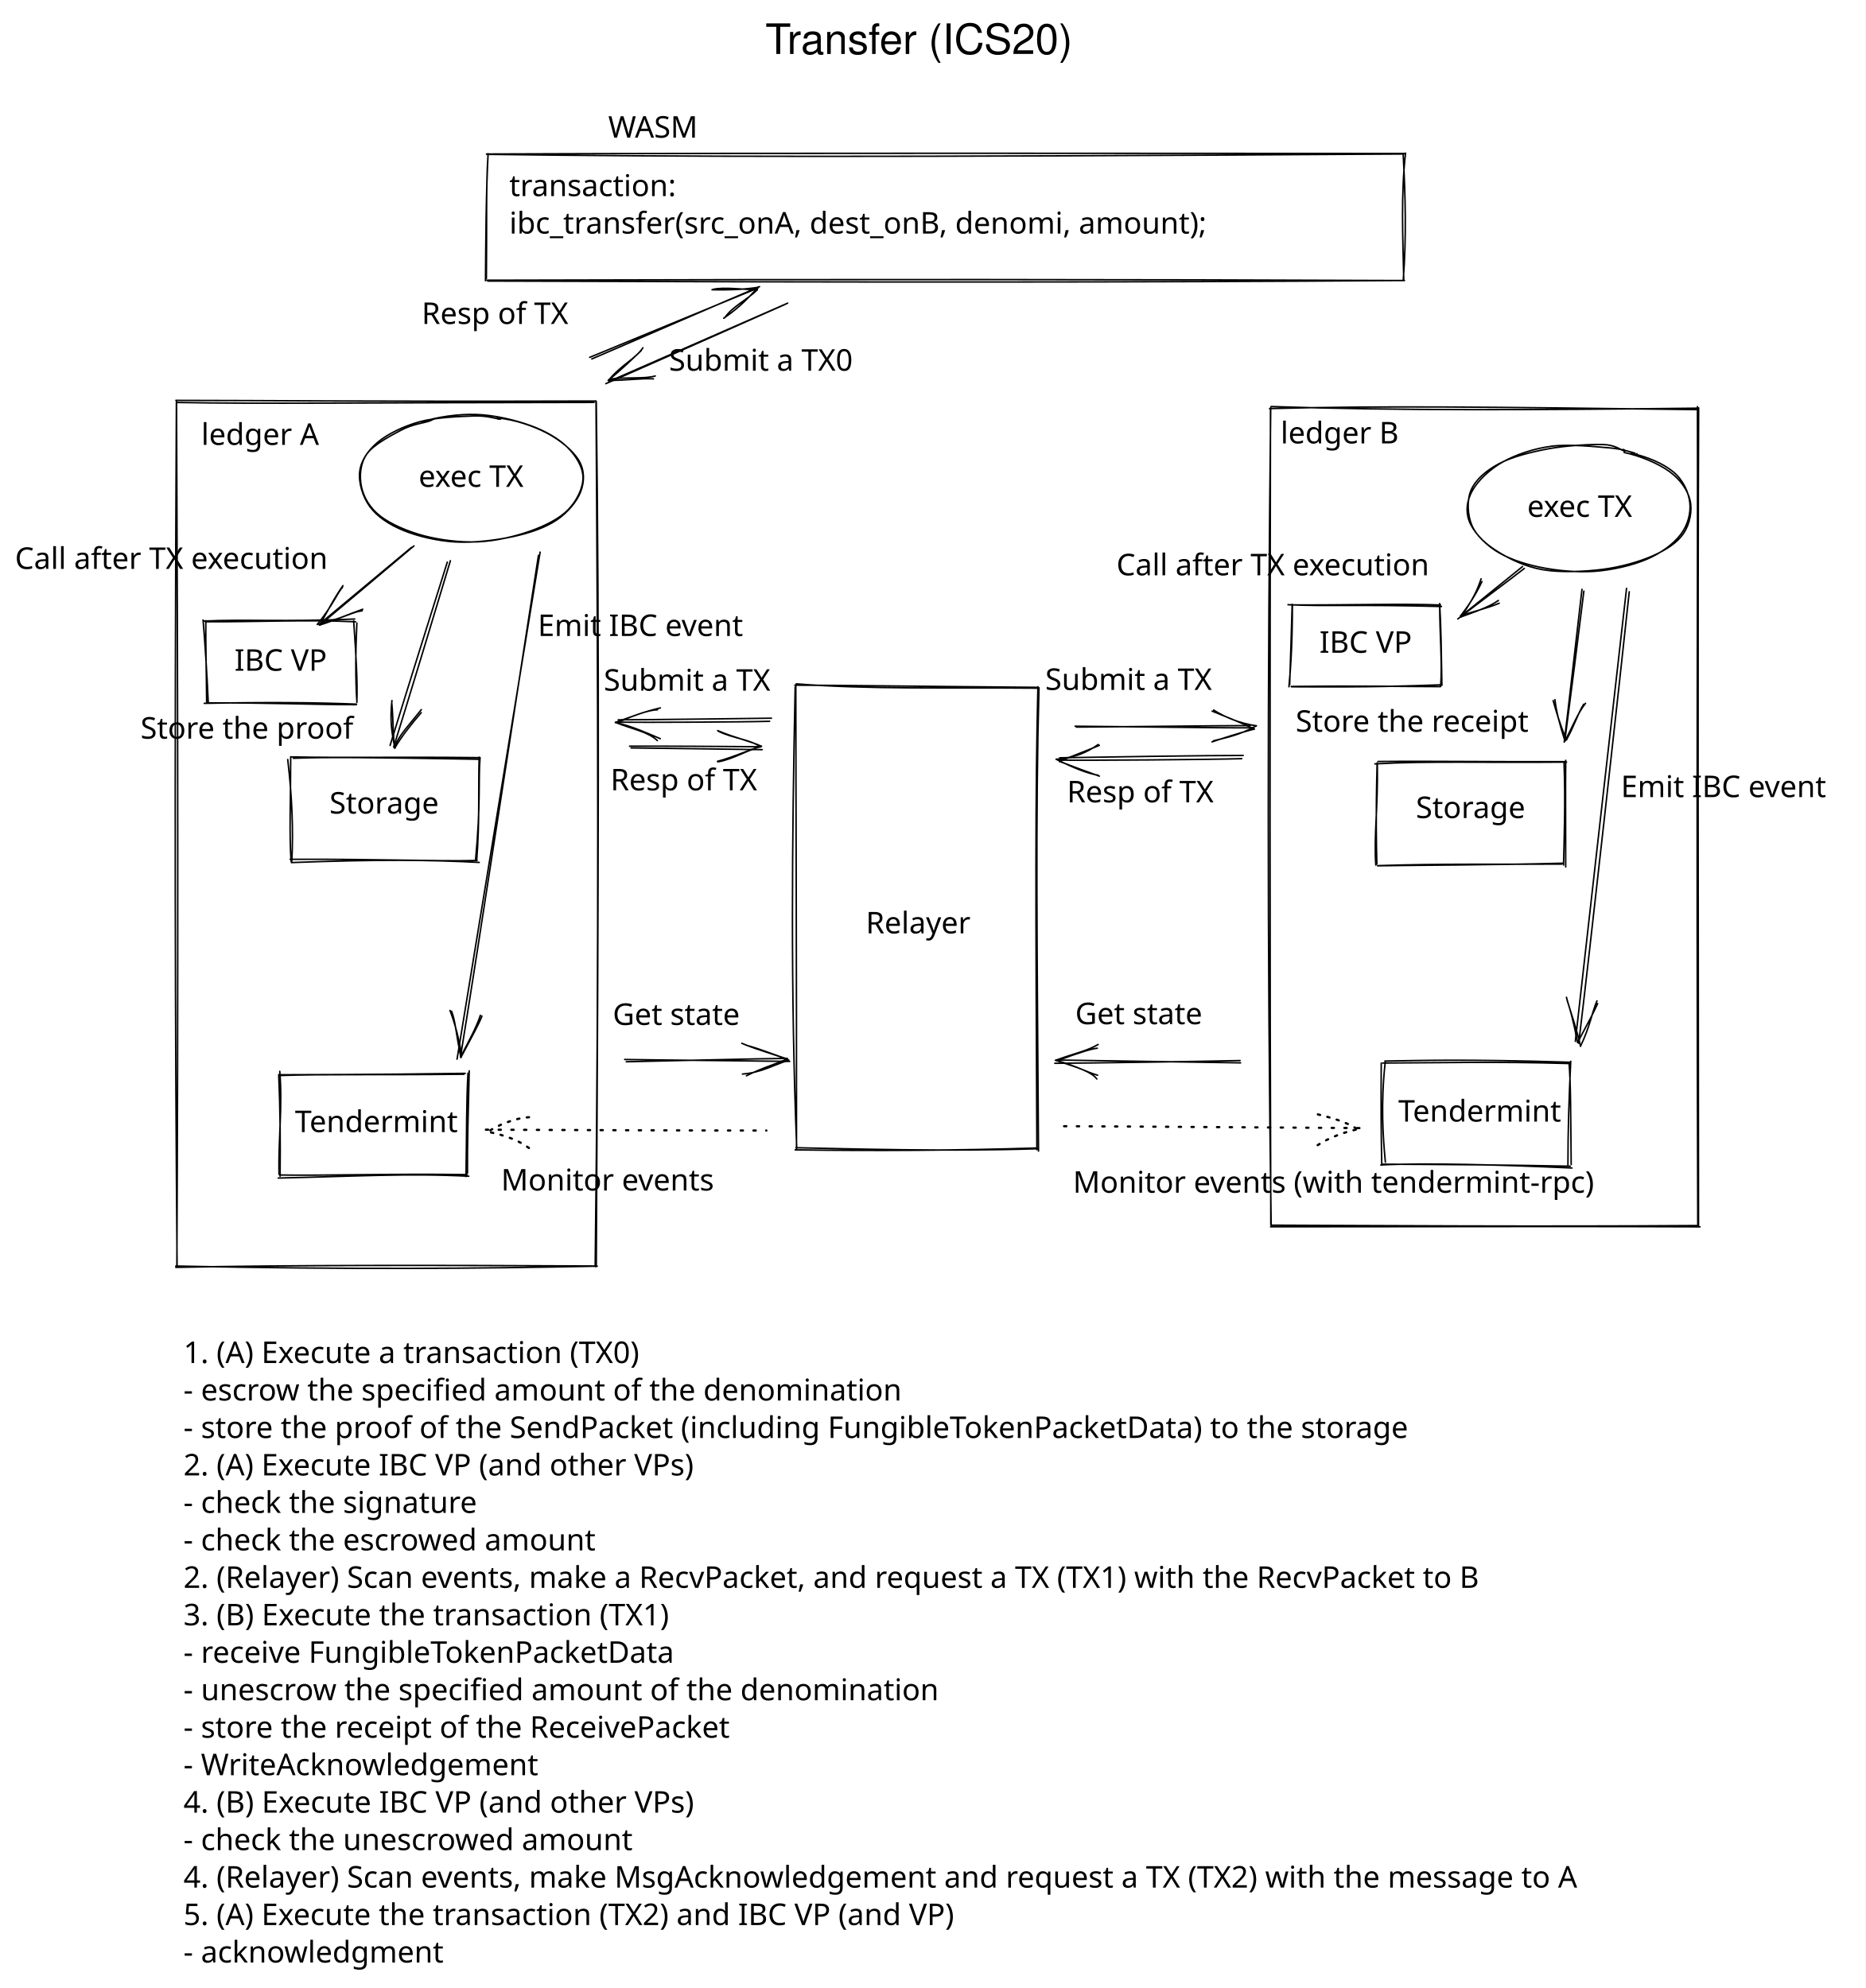
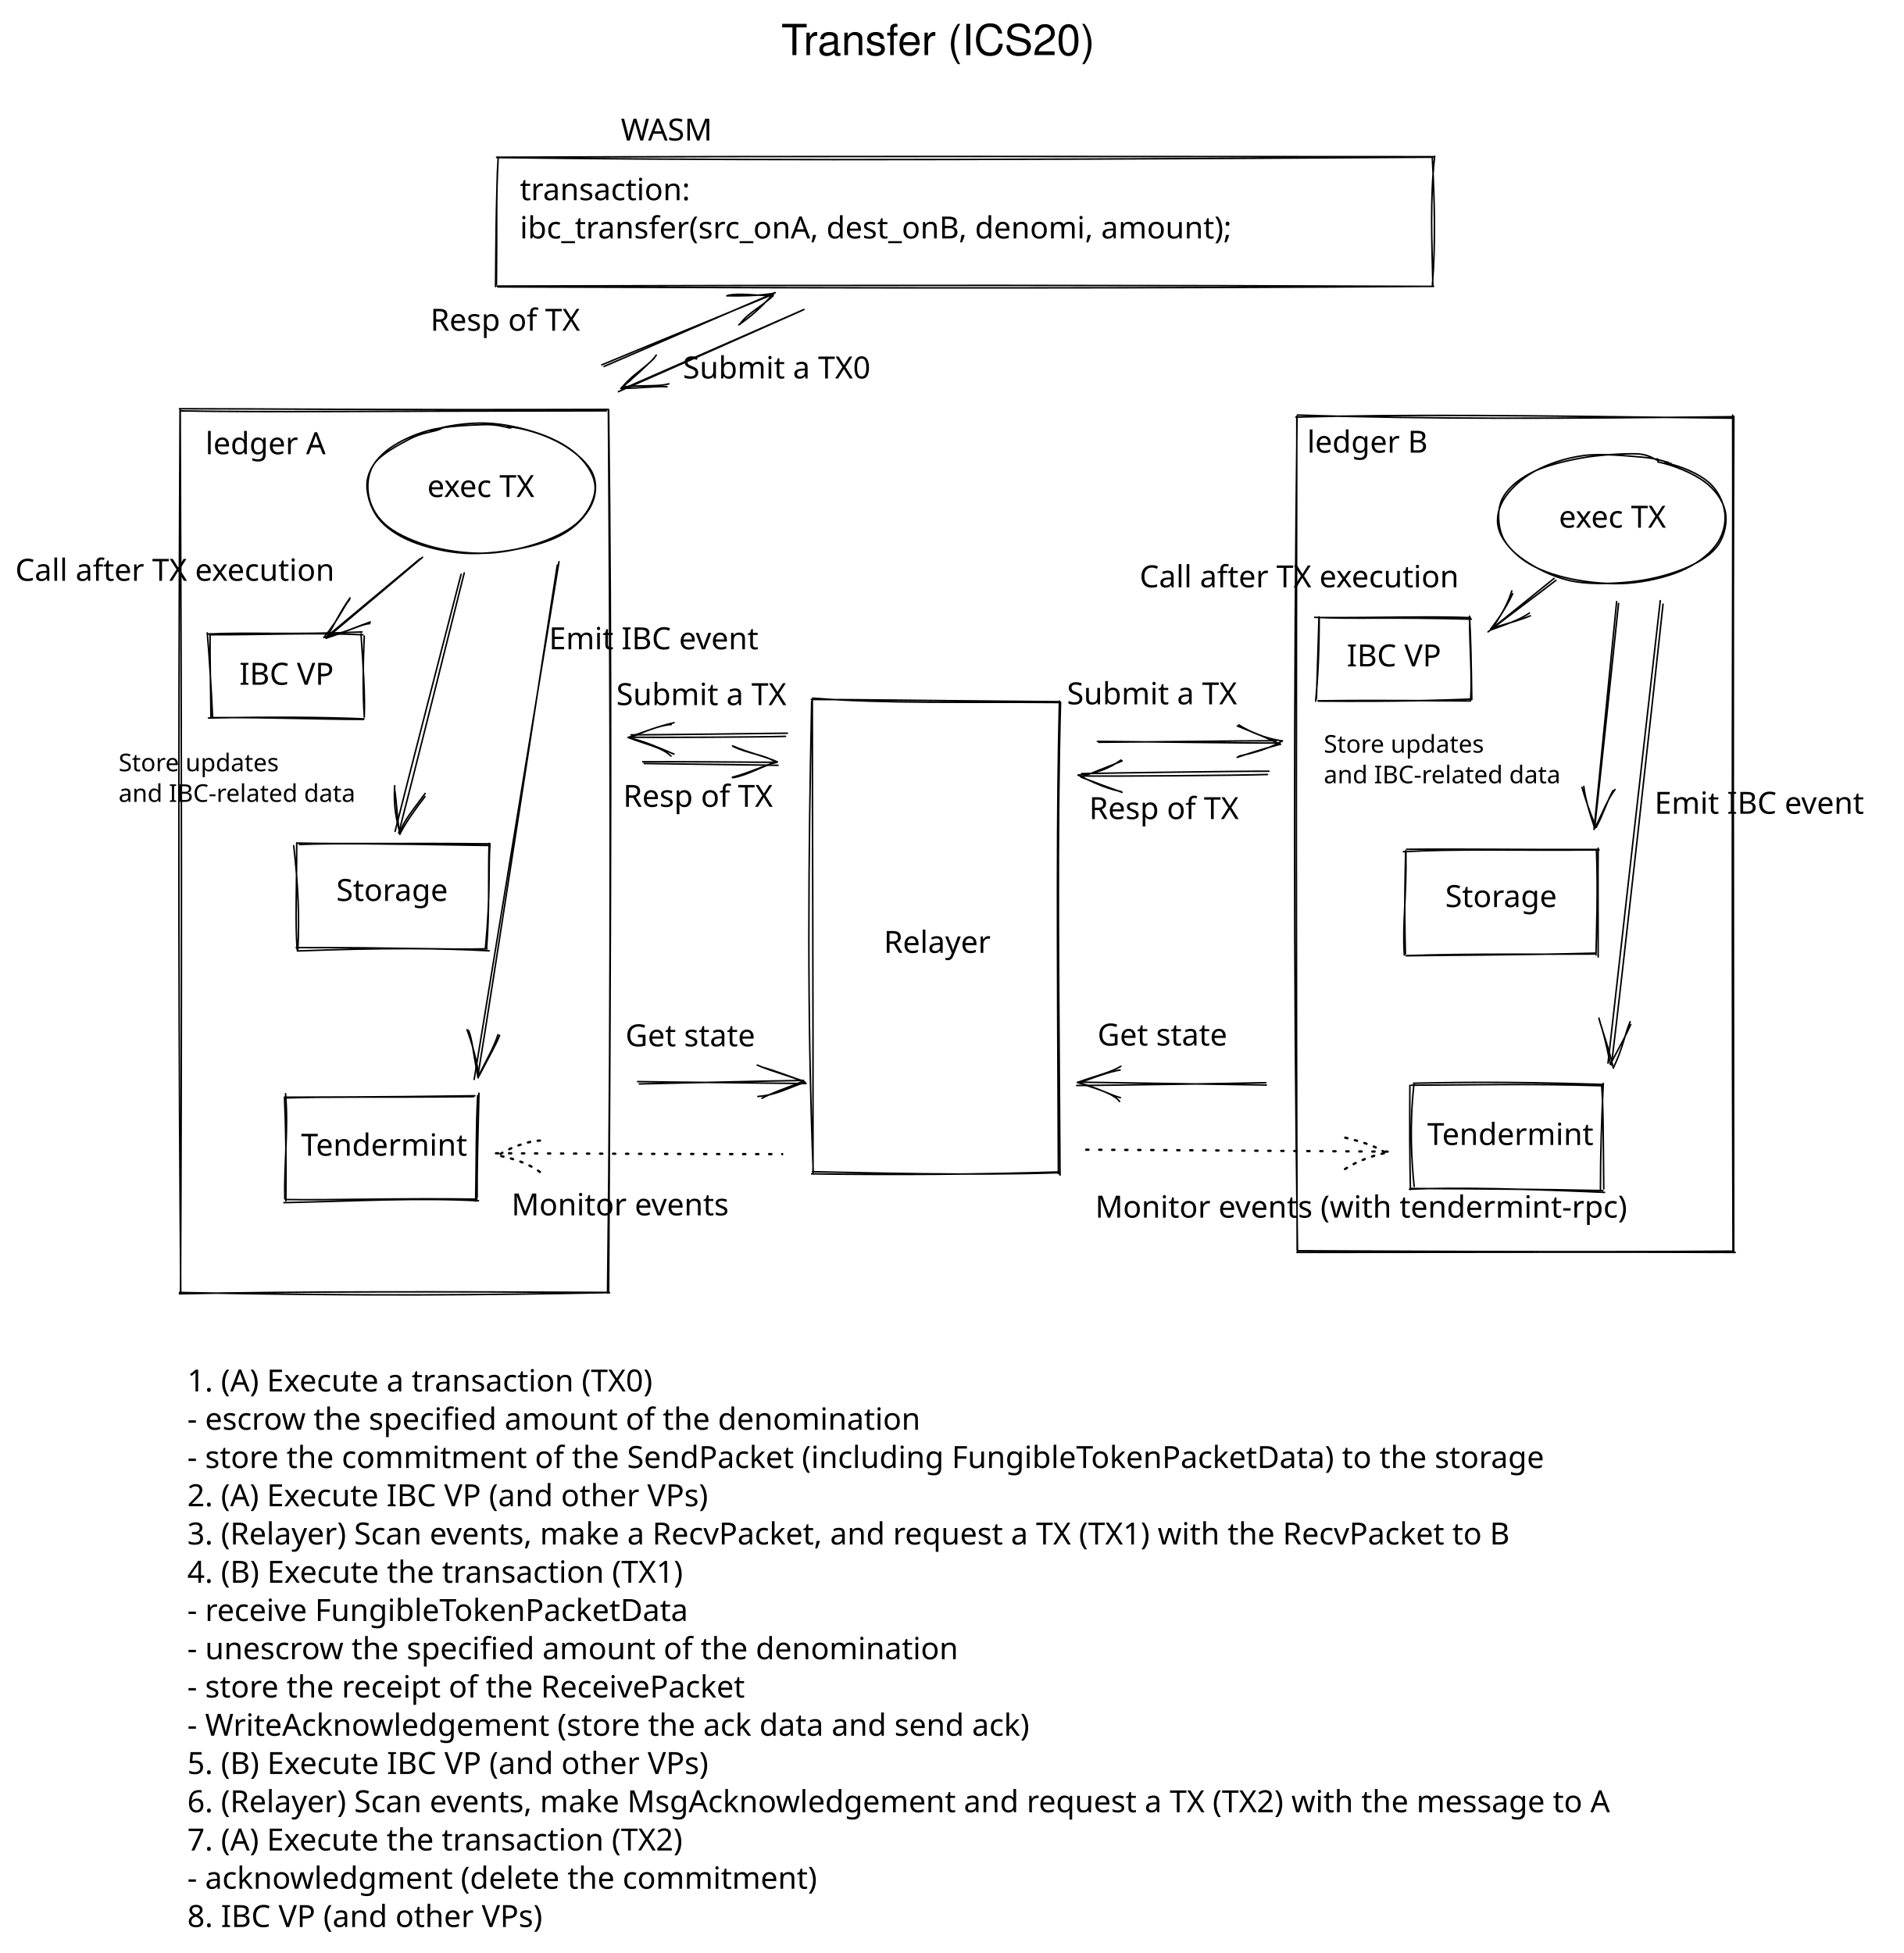
- <svg xmlns="http://www.w3.org/2000/svg" version="1.1" viewBox="0 0 1244.252 1326.469" width="1244.252" height="1326.469">
+ <svg xmlns="http://www.w3.org/2000/svg" version="1.1" viewBox="0 0 1244.252 1276.469" width="1244.252" height="1276.469">
  <defs>
    <style>
      @font-face {
        font-family: "Virgil";
        src: url("https://excalidraw.com/Virgil.woff2");
      }
      @font-face {
        font-family: "Cascadia";
        src: url("https://excalidraw.com/Cascadia.woff2");
      }
    </style>
  </defs>
-   <rect x="0" y="0" width="1244.252" height="1326.469" fill="#ffffff" />
+   <rect x="0" y="0" width="1244.252" height="1276.469" fill="#ffffff" />
  <g stroke-linecap="round" transform="translate(117.7539 267.8477) rotate(0 140 288.5)">
    <path d="M-0.01 0.7 C58.9 1.75, 119.16 0.78, 278.51 0.67 M-0.43 -0.7 C60.03 -0.7, 119.85 0.18, 279.87 -0.27 M279.83 0.14 C281.08 184.61, 281.86 370.03, 279.27 577.25 M280.01 0.11 C282.11 158.54, 281.45 316.46, 280.01 577.31 M279.56 576.88 C177.82 576.32, 71.94 576.18, -0.47 577.79 M280.65 577 C199.69 578.6, 119 579.37, -0.5 576.9 M0.23 577.68 C1.1 396.67, 1 217.23, 0.02 -0.12 M0.38 577.11 C-0.87 421.96, -1.43 267.48, -0.09 0.36" stroke="#000000" stroke-width="1" fill="none" />
  </g>
  <g transform="translate(134.2539 278.8477) rotate(0 40 12.5)">
    <text x="0" y="18" font-family="Virgil, Segoe UI Emoji" font-size="20px" fill="#000000" text-anchor="start" style="white-space: pre;" direction="ltr">ledger A</text>
  </g>
  <g stroke-linecap="round" transform="translate(847.7539 271.8477) rotate(0 142.5 273)">
    <path d="M-0.86 0.78 C72.38 -1.17, 144.03 -0.33, 283.69 1.47 M0.13 -0.59 C86.93 2.26, 173.64 1.71, 285.16 0.5 M284.56 -0.53 C284.86 118.61, 283.8 238, 284.79 546.6 M285.37 0.3 C284.75 154.48, 285.06 309.35, 285.28 546.36 M286.26 546.74 C217.25 546.42, 151.32 546.61, -0.18 546.72 M285.31 545.88 C176.9 546.64, 67.82 545.9, 0.09 545.63 M-0.02 545.36 C-0.75 365.48, -0.61 185.63, -0.25 0.37 M0.2 545.81 C-2.44 362.34, -2.17 178.67, -0.09 0.18" stroke="#000000" stroke-width="1" fill="none" />
  </g>
  <g transform="translate(854.2539 277.8477) rotate(0 41 12.5)">
    <text x="0" y="18" font-family="Virgil, Segoe UI Emoji" font-size="20px" fill="#000000" text-anchor="start" style="white-space: pre;" direction="ltr">ledger B</text>
  </g>
  <g stroke-linecap="round" transform="translate(324.7539 102.8477) rotate(0 306 42)">
    <path d="M-0.2 -0.09 C210.79 -0.91, 422.45 -0.48, 612.04 -0.44 M0.03 0.15 C127.54 1.76, 255.31 2.16, 611.67 -0.09 M612.84 -0.67 C609.72 27.33, 611.02 54.91, 611.66 84.05 M611.25 -0.09 C612.81 28.28, 613.47 55.92, 611.34 83.72 M611.4 84.31 C433.14 85.6, 254.68 85.57, 0.64 84.68 M612.13 84.34 C428.23 83.58, 245.03 83.43, 0.12 84.12 M-0.3 83 C0.08 51.39, -0.61 20.31, 0.73 1.9 M-0.9 84.46 C-0.65 57.41, -0.64 29.46, 0.84 -0.26" stroke="#000000" stroke-width="1" fill="none" />
  </g>
  <g transform="translate(339.7539 112.8477) rotate(0 257 25)">
    <text x="0" y="18" font-family="Virgil, Segoe UI Emoji" font-size="20px" fill="#000000" text-anchor="start" style="white-space: pre;" direction="ltr">transaction:</text>
    <text x="0" y="43" font-family="Virgil, Segoe UI Emoji" font-size="20px" fill="#000000" text-anchor="start" style="white-space: pre;" direction="ltr">  ibc_transfer(src_onA, dest_onB, denomi, amount);</text>
  </g>
  <g transform="translate(405.7344 73.84766) rotate(0 28 12.5)">
    <text x="0" y="18" font-family="Virgil, Segoe UI Emoji" font-size="20px" fill="#000000" text-anchor="start" style="white-space: pre;" direction="ltr">WASM</text>
  </g>
  <g stroke-linecap="round">
    <g transform="translate(525.0101 202.5203) rotate(0 -60.2248 26.61384)">
      <path d="M-1.17 0.52 C-21.26 9.46, -101.1 44.96, -120.87 53.48 M0.42 -0.25 C-19.29 8.39, -98.55 43.16, -118.7 51.97" stroke="#000000" stroke-width="1" fill="none" />
    </g>
    <g transform="translate(525.0101 202.5203) rotate(0 -60.2248 26.61384)">
      <path d="M-96.13 29.54 C-101.05 36.85, -110.08 40.62, -118.36 50.42 M-97.34 31.47 C-102.91 36.75, -110.44 44.1, -119.26 51.3" stroke="#000000" stroke-width="1" fill="none" />
    </g>
    <g transform="translate(525.0101 202.5203) rotate(0 -60.2248 26.61384)">
      <path d="M-87.9 48.34 C-95.06 50.39, -106.36 48.99, -118.36 50.42 M-89.11 50.27 C-97.27 49.77, -107.33 51.36, -119.26 51.3" stroke="#000000" stroke-width="1" fill="none" />
    </g>
  </g>
  <g stroke-linecap="round">
    <g transform="translate(514.0571 480.2376) rotate(0 -50.72878 0.3356034)">
      <path d="M0.52 -1.03 C-16.4 -0.83, -84.31 0.07, -101.64 0.06 M-0.67 1.04 C-17.63 1.55, -84.66 1.86, -101.98 1.63" stroke="#000000" stroke-width="1" fill="none" />
    </g>
    <g transform="translate(514.0571 480.2376) rotate(0 -50.72878 0.3356034)">
      <path d="M-75.48 -6.61 C-81.89 -6.61, -91.95 -2.22, -103.53 1.76 M-73.55 -7.89 C-84.13 -5.43, -92.66 -2.33, -102.64 2.05" stroke="#000000" stroke-width="1" fill="none" />
    </g>
    <g transform="translate(514.0571 480.2376) rotate(0 -50.72878 0.3356034)">
      <path d="M-75.54 13.91 C-81.74 8, -91.78 6.47, -103.53 1.76 M-73.61 12.63 C-84.13 8.16, -92.64 4.33, -102.64 2.05" stroke="#000000" stroke-width="1" fill="none" />
    </g>
  </g>
-   <g stroke-linecap="round" transform="translate(193.7344 505.8477) rotate(0 62.5 34)">
+   <g stroke-linecap="round" transform="translate(193.7344 551.8477) rotate(0 62.5 34)">
    <path d="M1.94 0.1 C24.24 -0.75, 51.05 -0.47, 125.13 0.75 M0.66 -0.82 C35.17 -0.08, 70.23 -0.93, 125.42 -0.33 M126.51 -0.34 C125.26 14.78, 127.06 29.95, 123.51 67.82 M125.89 -0.66 C125.24 20.53, 126.35 41.71, 124.25 68.39 M125.95 69.6 C93.08 67.85, 58.57 67.55, 0.63 69.69 M124.51 68.3 C95.98 68.99, 66.36 67.34, -0.15 67.5 M0.93 68.73 C2.01 47.96, 1.1 25.88, -1.8 0.92 M0.44 68.84 C-0.87 49.49, 0.18 29.91, 0.18 -0.9" stroke="#000000" stroke-width="1" fill="none" />
  </g>
-   <g transform="translate(217.7344 524.8477) rotate(0 38.5 12.5)">
+   <g transform="translate(217.7344 570.8477) rotate(0 38.5 12.5)">
    <text x="38.5" y="18" font-family="Virgil, Segoe UI Emoji" font-size="20px" fill="#000000" text-anchor="middle" style="white-space: pre;" direction="ltr">Storage</text>
  </g>
  <g stroke-linecap="round" transform="translate(239.7344 276.8477) rotate(0 74.5 42.5)">
    <path d="M41.66 4.75 C51.38 1.38, 65.89 -0.68, 77.93 -0.3 C89.97 0.08, 103.79 3.39, 113.91 7.02 C124.03 10.65, 132.79 15.72, 138.66 21.5 C144.54 27.28, 149.09 34.76, 149.18 41.73 C149.27 48.7, 145.05 57.36, 139.19 63.32 C133.33 69.28, 124.02 73.94, 114.02 77.5 C104.01 81.06, 91.01 84.14, 79.18 84.67 C67.35 85.19, 53.94 83.53, 43.04 80.65 C32.15 77.77, 20.74 72.84, 13.8 67.4 C6.86 61.95, 2.86 54.88, 1.39 48 C-0.08 41.11, 0.49 32.44, 4.95 26.11 C9.42 19.77, 21.29 13.64, 28.19 9.99 C35.09 6.34, 42.77 5.39, 46.35 4.21 C49.92 3.03, 49.28 2.28, 49.64 2.92 M91.97 2.02 C103.48 3.01, 115.95 7.33, 125.04 12.08 C134.13 16.84, 142.74 24.06, 146.51 30.56 C150.28 37.07, 150.17 44.52, 147.66 51.13 C145.16 57.73, 138.97 65.2, 131.47 70.2 C123.98 75.21, 113.89 78.72, 102.68 81.15 C91.47 83.57, 76.46 85.47, 64.2 84.78 C51.95 84.09, 38.7 80.92, 29.17 76.99 C19.63 73.06, 11.83 67.76, 7 61.22 C2.18 54.69, -0.68 44.96, 0.21 37.79 C1.09 30.61, 5.61 23.71, 12.3 18.17 C18.99 12.62, 29.71 7.42, 40.36 4.51 C51.01 1.6, 67.42 1.02, 76.19 0.71 C84.97 0.41, 90.27 2.32, 92.98 2.68 C95.7 3.03, 92.99 2.6, 92.48 2.82" stroke="#000000" stroke-width="1" fill="none" />
  </g>
  <g transform="translate(273.7344 306.8477) rotate(0 40.5 12.5)">
    <text x="40.5" y="18" font-family="Virgil, Segoe UI Emoji" font-size="20px" fill="#000000" text-anchor="middle" style="white-space: pre;" direction="ltr">exec TX</text>
  </g>
  <g stroke-linecap="round" transform="translate(530.7539 457.8477) rotate(0 80.5 154.4648)">
    <path d="M0.35 -1.55 C49.21 2.23, 97.82 0.78, 161.42 1.32 M-0.55 -0.67 C35.47 -0.62, 69.2 0.03, 160.74 0.76 M162.33 1.06 C159.98 87.3, 161.1 175.96, 162 310.21 M161.6 0.35 C159.83 72.48, 160.15 144.77, 160.91 309.27 M161.83 308.63 C100.43 310.61, 37.28 308.68, 0.23 307.96 M160.97 308.13 C107.74 309.79, 54.8 310.14, -0.32 309.39 M0.72 308.25 C-3.4 205.57, -2.44 102.18, -0.32 0.64 M0.57 308.67 C0.69 189.7, 0.14 72.12, 0.12 0.11" stroke="#000000" stroke-width="1" fill="none" />
  </g>
  <g transform="translate(577.5814 604.7843) rotate(0 36 12.5)">
    <text x="0" y="18" font-family="Virgil, Segoe UI Emoji" font-size="20px" fill="#000000" text-anchor="start" style="white-space: pre;" direction="ltr">Relayer</text>
  </g>
  <g stroke-linecap="round">
    <g transform="translate(275.3654 365.1772) rotate(0 -30.62888 25.48381)">
      <path d="M-0.93 0.08 C-10.97 8.45, -51.12 41.99, -61.33 50.46 M0.78 -0.93 C-9.28 7.62, -51.38 43.01, -62.04 51.89" stroke="#000000" stroke-width="1" fill="none" />
    </g>
    <g transform="translate(275.3654 365.1772) rotate(0 -30.62888 25.48381)">
      <path d="M-46.89 26.68 C-50.44 30.53, -52.82 37.96, -63.69 51.46 M-46.6 25.59 C-52.84 34.39, -56.97 43.09, -62.21 51.92" stroke="#000000" stroke-width="1" fill="none" />
    </g>
    <g transform="translate(275.3654 365.1772) rotate(0 -30.62888 25.48381)">
      <path d="M-33.71 42.41 C-40.04 42.88, -45.17 47.03, -63.69 51.46 M-33.42 41.33 C-43.77 45.04, -52.08 48.73, -62.21 51.92" stroke="#000000" stroke-width="1" fill="none" />
    </g>
  </g>
-   <g transform="translate(93.73438 474.8477) rotate(0 78.5 12.5)">
-     <text x="0" y="18" font-family="Virgil, Segoe UI Emoji" font-size="20px" fill="#000000" text-anchor="start" style="white-space: pre;" direction="ltr">Store the proof</text>
-   </g>
-   <g transform="translate(122.3945 891.4688) rotate(0 501.5 212.5)">
+   <g transform="translate(77.49609 490.0898) rotate(0 88.5 20)">
+     <text x="0" y="14" font-family="Virgil, Segoe UI Emoji" font-size="16px" fill="#000000" text-anchor="start" style="white-space: pre;" direction="ltr">Store updates</text>
+     <text x="0" y="34" font-family="Virgil, Segoe UI Emoji" font-size="16px" fill="#000000" text-anchor="start" style="white-space: pre;" direction="ltr">and IBC-related data</text>
+   </g>
+   <g transform="translate(122.3945 891.4688) rotate(0 501.5 187.5)">
    <text x="0" y="18" font-family="Virgil, Segoe UI Emoji" font-size="20px" fill="#000000" text-anchor="start" style="white-space: pre;" direction="ltr">1. (A) Execute a transaction (TX0)</text>
    <text x="0" y="43" font-family="Virgil, Segoe UI Emoji" font-size="20px" fill="#000000" text-anchor="start" style="white-space: pre;" direction="ltr">    - escrow the specified amount of the denomination</text>
-     <text x="0" y="68" font-family="Virgil, Segoe UI Emoji" font-size="20px" fill="#000000" text-anchor="start" style="white-space: pre;" direction="ltr">    - store the proof of the SendPacket (including FungibleTokenPacketData) to the storage</text>
+     <text x="0" y="68" font-family="Virgil, Segoe UI Emoji" font-size="20px" fill="#000000" text-anchor="start" style="white-space: pre;" direction="ltr">    - store the commitment of the SendPacket (including FungibleTokenPacketData) to the storage</text>
    <text x="0" y="93" font-family="Virgil, Segoe UI Emoji" font-size="20px" fill="#000000" text-anchor="start" style="white-space: pre;" direction="ltr">2. (A) Execute IBC VP (and other VPs)</text>
-     <text x="0" y="118" font-family="Virgil, Segoe UI Emoji" font-size="20px" fill="#000000" text-anchor="start" style="white-space: pre;" direction="ltr">    - check the signature</text>
-     <text x="0" y="143" font-family="Virgil, Segoe UI Emoji" font-size="20px" fill="#000000" text-anchor="start" style="white-space: pre;" direction="ltr">    - check the escrowed amount</text>
-     <text x="0" y="168" font-family="Virgil, Segoe UI Emoji" font-size="20px" fill="#000000" text-anchor="start" style="white-space: pre;" direction="ltr">2. (Relayer) Scan events, make a RecvPacket, and request a TX (TX1) with the RecvPacket to B</text>
-     <text x="0" y="193" font-family="Virgil, Segoe UI Emoji" font-size="20px" fill="#000000" text-anchor="start" style="white-space: pre;" direction="ltr">3. (B) Execute the transaction (TX1)</text>
-     <text x="0" y="218" font-family="Virgil, Segoe UI Emoji" font-size="20px" fill="#000000" text-anchor="start" style="white-space: pre;" direction="ltr">    - receive FungibleTokenPacketData</text>
-     <text x="0" y="243" font-family="Virgil, Segoe UI Emoji" font-size="20px" fill="#000000" text-anchor="start" style="white-space: pre;" direction="ltr">    - unescrow the specified amount of the denomination</text>
-     <text x="0" y="268" font-family="Virgil, Segoe UI Emoji" font-size="20px" fill="#000000" text-anchor="start" style="white-space: pre;" direction="ltr">    - store the receipt of the ReceivePacket</text>
-     <text x="0" y="293" font-family="Virgil, Segoe UI Emoji" font-size="20px" fill="#000000" text-anchor="start" style="white-space: pre;" direction="ltr">    - WriteAcknowledgement</text>
-     <text x="0" y="318" font-family="Virgil, Segoe UI Emoji" font-size="20px" fill="#000000" text-anchor="start" style="white-space: pre;" direction="ltr">4. (B) Execute IBC VP (and other VPs)</text>
-     <text x="0" y="343" font-family="Virgil, Segoe UI Emoji" font-size="20px" fill="#000000" text-anchor="start" style="white-space: pre;" direction="ltr">    - check the unescrowed amount</text>
-     <text x="0" y="368" font-family="Virgil, Segoe UI Emoji" font-size="20px" fill="#000000" text-anchor="start" style="white-space: pre;" direction="ltr">4. (Relayer) Scan events, make MsgAcknowledgement and request a TX (TX2) with the message to A</text>
-     <text x="0" y="393" font-family="Virgil, Segoe UI Emoji" font-size="20px" fill="#000000" text-anchor="start" style="white-space: pre;" direction="ltr">5. (A) Execute the transaction (TX2) and IBC VP (and VP)</text>
-     <text x="0" y="418" font-family="Virgil, Segoe UI Emoji" font-size="20px" fill="#000000" text-anchor="start" style="white-space: pre;" direction="ltr">    - acknowledgment</text>
+     <text x="0" y="118" font-family="Virgil, Segoe UI Emoji" font-size="20px" fill="#000000" text-anchor="start" style="white-space: pre;" direction="ltr">3. (Relayer) Scan events, make a RecvPacket, and request a TX (TX1) with the RecvPacket to B</text>
+     <text x="0" y="143" font-family="Virgil, Segoe UI Emoji" font-size="20px" fill="#000000" text-anchor="start" style="white-space: pre;" direction="ltr">4. (B) Execute the transaction (TX1)</text>
+     <text x="0" y="168" font-family="Virgil, Segoe UI Emoji" font-size="20px" fill="#000000" text-anchor="start" style="white-space: pre;" direction="ltr">    - receive FungibleTokenPacketData</text>
+     <text x="0" y="193" font-family="Virgil, Segoe UI Emoji" font-size="20px" fill="#000000" text-anchor="start" style="white-space: pre;" direction="ltr">    - unescrow the specified amount of the denomination</text>
+     <text x="0" y="218" font-family="Virgil, Segoe UI Emoji" font-size="20px" fill="#000000" text-anchor="start" style="white-space: pre;" direction="ltr">    - store the receipt of the ReceivePacket</text>
+     <text x="0" y="243" font-family="Virgil, Segoe UI Emoji" font-size="20px" fill="#000000" text-anchor="start" style="white-space: pre;" direction="ltr">    - WriteAcknowledgement (store the ack data and send ack)</text>
+     <text x="0" y="268" font-family="Virgil, Segoe UI Emoji" font-size="20px" fill="#000000" text-anchor="start" style="white-space: pre;" direction="ltr">5. (B) Execute IBC VP (and other VPs)</text>
+     <text x="0" y="293" font-family="Virgil, Segoe UI Emoji" font-size="20px" fill="#000000" text-anchor="start" style="white-space: pre;" direction="ltr">6. (Relayer) Scan events, make MsgAcknowledgement and request a TX (TX2) with the message to A</text>
+     <text x="0" y="318" font-family="Virgil, Segoe UI Emoji" font-size="20px" fill="#000000" text-anchor="start" style="white-space: pre;" direction="ltr">7. (A) Execute the transaction (TX2)</text>
+     <text x="0" y="343" font-family="Virgil, Segoe UI Emoji" font-size="20px" fill="#000000" text-anchor="start" style="white-space: pre;" direction="ltr">    - acknowledgment (delete the commitment)</text>
+     <text x="0" y="368" font-family="Virgil, Segoe UI Emoji" font-size="20px" fill="#000000" text-anchor="start" style="white-space: pre;" direction="ltr">8. IBC VP (and other VPs)</text>
  </g>
  <g transform="translate(402.7539 442.8477) rotate(0 61.5 12.5)">
    <text x="0" y="18" font-family="Virgil, Segoe UI Emoji" font-size="20px" fill="#000000" text-anchor="start" style="white-space: pre;" direction="ltr">Submit a TX</text>
  </g>
  <g stroke-linecap="round">
    <g transform="translate(907.2501 752.4411) rotate(0 -99.4798 -0.3683896)">
      <path d="M-0.42 0.25 C-33.58 0.12, -165.35 -0.98, -198.54 -0.99" stroke="#000000" stroke-width="1.5" fill="none" stroke-dasharray="1.5 7" />
    </g>
    <g transform="translate(907.2501 752.4411) rotate(0 -99.4798 -0.3683896)">
      <path d="M-28.26 11.64 C-20.76 6.58, -9.22 2.51, -1.75 1.09" stroke="#000000" stroke-width="1.5" fill="none" stroke-dasharray="1.5 5" />
    </g>
    <g transform="translate(907.2501 752.4411) rotate(0 -99.4798 -0.3683896)">
      <path d="M-28.12 -8.88 C-20.7 -7.01, -9.21 -4.15, -1.75 1.09" stroke="#000000" stroke-width="1.5" fill="none" stroke-dasharray="1.5 5" />
    </g>
  </g>
  <g transform="translate(715.7539 777.8281) rotate(0 177.5 12.5)">
    <text x="0" y="18" font-family="Virgil, Segoe UI Emoji" font-size="20px" fill="#000000" text-anchor="start" style="white-space: pre;" direction="ltr">Monitor events (with tendermint-rpc)</text>
  </g>
  <g stroke-linecap="round" transform="translate(137.2539 414.8477) rotate(0 50 27.2)">
    <path d="M-1.65 -0.44 C26.89 -1.77, 51.73 0.18, 99.33 -1.81 M-0.17 0.02 C33.42 0.17, 67.03 -1.5, 99.91 0.03 M98.67 -0.57 C100.21 22.16, 101.35 39.49, 100.79 53.78 M100.8 0.85 C99.93 19.54, 99.78 38.57, 100.84 53.74 M100.6 54.98 C72.94 53.85, 40.89 53.61, -1 54.45 M100.37 55.35 C71.8 55.36, 42.59 53.96, 0.46 54.17 M1.68 53.89 C0.83 34.76, -0.61 12.33, -1.8 -1.18 M0.59 53.56 C0.47 35.93, -0.12 16.02, 0.04 -0.7" stroke="#000000" stroke-width="1" fill="none" />
  </g>
  <g transform="translate(151.2539 429.5477) rotate(0 36 12.5)">
    <text x="36" y="18" font-family="Virgil, Segoe UI Emoji" font-size="20px" fill="#000000" text-anchor="middle" style="white-space: pre;" direction="ltr">IBC VP</text>
  </g>
  <g stroke-linecap="round">
-     <g transform="translate(298.6492 374.8624) rotate(0 -18.31589 61.45708)">
-       <path d="M-0.26 0.21 C-6.8 20.8, -32.27 102.07, -38.43 122.52 M1.8 -0.72 C-4.41 20.09, -29.48 102.84, -36.07 123.63" stroke="#000000" stroke-width="1" fill="none" />
-     </g>
-     <g transform="translate(298.6492 374.8624) rotate(0 -18.31589 61.45708)">
-       <path d="M-37.2 92.56 C-38.59 105.49, -37.38 113.8, -35.44 123.12 M-37.28 94.59 C-36.31 104.18, -36.58 116.21, -35.3 124.33" stroke="#000000" stroke-width="1" fill="none" />
-     </g>
-     <g transform="translate(298.6492 374.8624) rotate(0 -18.31589 61.45708)">
-       <path d="M-17.59 98.62 C-26.11 109.28, -32.08 115.38, -35.44 123.12 M-17.67 100.65 C-24.05 107.97, -31.69 117.72, -35.3 124.33" stroke="#000000" stroke-width="1" fill="none" />
+     <g transform="translate(301.5839 375.1653) rotate(0 -20.7959 84.3056)">
+       <path d="M-0.26 0.21 C-7.63 28.41, -36.4 140.15, -43.39 168.21 M1.8 -0.72 C-5.24 27.7, -33.61 140.92, -41.03 169.33" stroke="#000000" stroke-width="1" fill="none" />
+     </g>
+     <g transform="translate(301.5839 375.1653) rotate(0 -20.7959 84.3056)">
+       <path d="M-43.65 138.37 C-44.49 151.26, -42.74 159.53, -40.4 168.82 M-43.73 140.4 C-42.2 149.95, -41.91 161.94, -40.26 170.03" stroke="#000000" stroke-width="1" fill="none" />
+     </g>
+     <g transform="translate(301.5839 375.1653) rotate(0 -20.7959 84.3056)">
+       <path d="M-23.76 143.44 C-31.85 154.43, -37.38 160.85, -40.4 168.82 M-23.85 145.47 C-29.77 153.12, -36.96 163.2, -40.26 170.03" stroke="#000000" stroke-width="1" fill="none" />
    </g>
  </g>
  <g transform="translate(10 361.5938) rotate(0 119.5 12.5)">
    <text x="0" y="18" font-family="Virgil, Segoe UI Emoji" font-size="20px" fill="#000000" text-anchor="start" style="white-space: pre;" direction="ltr">Call after TX execution</text>
  </g>
-   <g stroke-linecap="round" transform="translate(918.4844 508.8477) rotate(0 62.5 34)">
+   <g stroke-linecap="round" transform="translate(918.4844 555.8477) rotate(0 62.5 34)">
    <path d="M-1.33 0.84 C34.1 -1.12, 70.16 0.18, 126.51 -0.34 M0.74 -0.75 C37.7 -1.12, 76.35 -0.46, 125.89 -0.66 M125.97 -1.51 C125.73 17.85, 125.98 36.69, 125.95 69.6 M124.85 0.32 C125.84 25.54, 124.87 52.51, 124.51 68.3 M123.39 67.7 C82.91 68.02, 42.5 67.33, 0.93 68.73 M124.53 67.1 C76.07 68.4, 27.12 68.4, 0.44 68.84 M-0.73 68.35 C-2.05 48.16, 0.76 31.01, 0.32 1.19 M-0.02 67.72 C-0.34 52.63, -0.83 38.34, 0.16 0.15" stroke="#000000" stroke-width="1" fill="none" />
  </g>
-   <g transform="translate(942.4844 527.8477) rotate(0 38.5 12.5)">
+   <g transform="translate(942.4844 574.8477) rotate(0 38.5 12.5)">
    <text x="38.5" y="18" font-family="Virgil, Segoe UI Emoji" font-size="20px" fill="#000000" text-anchor="middle" style="white-space: pre;" direction="ltr">Storage</text>
  </g>
  <g stroke-linecap="round">
    <g transform="translate(1016.335 379.682) rotate(0 -21.69375 15.82512)">
      <path d="M0.51 -0.4 C-6.7 5.28, -36.62 27.6, -43.89 33.31 M-0.69 -1.66 C-7.48 3.72, -34.53 25.78, -41.75 31.38" stroke="#000000" stroke-width="1" fill="none" />
    </g>
    <g transform="translate(1016.335 379.682) rotate(0 -21.69375 15.82512)">
      <path d="M-28.34 6.53 C-30.64 13.52, -33.2 19.33, -41.71 31.93 M-27.76 8.37 C-32.26 17.97, -37.66 25.65, -42.04 31.3" stroke="#000000" stroke-width="1" fill="none" />
    </g>
    <g transform="translate(1016.335 379.682) rotate(0 -21.69375 15.82512)">
      <path d="M-16.82 20.97 C-21.84 24.48, -27.22 26.76, -41.71 31.93 M-16.25 22.81 C-25.37 26.66, -35.28 28.68, -42.04 31.3" stroke="#000000" stroke-width="1" fill="none" />
    </g>
  </g>
  <g stroke-linecap="round" transform="translate(861.0039 402.8477) rotate(0 50 27.2)">
    <path d="M-1.81 0.63 C22.82 1.85, 46.34 0.38, 100.55 1.85 M0.03 0.77 C38.1 0.98, 74.15 -0.19, 99.92 0.83 M99.38 1.03 C99.35 19.91, 101.19 39.64, 100 55.23 M99.34 -0.12 C100.29 15.01, 100.47 31.27, 100.85 54.37 M100.05 54.09 C77.4 54.83, 56.81 55.8, 0.55 55.4 M99.77 55.3 C74.52 55.3, 50.33 54.6, 0.36 55.19 M-1.18 55.4 C0.25 40.37, 1.09 24.03, 1.12 1.16 M-0.7 53.95 C-0.15 38.38, 0.3 22.71, 0.98 0.34" stroke="#000000" stroke-width="1" fill="none" />
  </g>
  <g transform="translate(875.0039 417.5477) rotate(0 36 12.5)">
    <text x="36" y="18" font-family="Virgil, Segoe UI Emoji" font-size="20px" fill="#000000" text-anchor="middle" style="white-space: pre;" direction="ltr">IBC VP</text>
  </g>
  <g stroke-linecap="round">
-     <g transform="translate(1056.176 394.7351) rotate(0 -6.171505 49.4434)">
-       <path d="M0.38 -0.31 C-1.6 16.37, -10 82.34, -12.25 98.97 M-0.88 -1.52 C-2.9 15.44, -10.55 83.32, -12.72 100.4" stroke="#000000" stroke-width="1" fill="none" />
-     </g>
-     <g transform="translate(1056.176 394.7351) rotate(0 -6.171505 49.4434)">
-       <path d="M-20.1 72.71 C-18.36 79.01, -15.64 88.6, -11.24 98.91 M-18.89 72.09 C-18.24 79.36, -15.66 88.97, -12.23 99.65" stroke="#000000" stroke-width="1" fill="none" />
-     </g>
-     <g transform="translate(1056.176 394.7351) rotate(0 -6.171505 49.4434)">
-       <path d="M0.28 75.13 C-3.39 80.85, -6.1 89.79, -11.24 98.91 M1.49 74.51 C-3.79 81.23, -7.14 90.13, -12.23 99.65" stroke="#000000" stroke-width="1" fill="none" />
+     <g transform="translate(1057.389 394.7076) rotate(0 -7.64564 72.95715)">
+       <path d="M0.38 -0.31 C-2.09 24.21, -12.45 121.53, -15.2 146 M-0.88 -1.52 C-3.39 23.28, -13.01 122.51, -15.67 147.43" stroke="#000000" stroke-width="1" fill="none" />
+     </g>
+     <g transform="translate(1057.389 394.7076) rotate(0 -7.64564 72.95715)">
+       <path d="M-23.56 119.86 C-21.68 126.13, -18.82 135.68, -14.19 145.94 M-22.35 119.24 C-21.55 126.47, -18.82 136.04, -15.18 146.68" stroke="#000000" stroke-width="1" fill="none" />
+     </g>
+     <g transform="translate(1057.389 394.7076) rotate(0 -7.64564 72.95715)">
+       <path d="M-3.14 121.93 C-6.69 127.71, -9.27 136.71, -14.19 145.94 M-1.93 121.31 C-7.07 128.09, -10.29 137.06, -15.18 146.68" stroke="#000000" stroke-width="1" fill="none" />
    </g>
  </g>
  <g transform="translate(446.2539 229.3477) rotate(0 68.5 12.5)">
    <text x="0" y="18" font-family="Virgil, Segoe UI Emoji" font-size="20px" fill="#000000" text-anchor="start" style="white-space: pre;" direction="ltr">Submit a TX0</text>
  </g>
  <g stroke-linecap="round">
    <g transform="translate(420.0461 499.2421) rotate(0 44.15925 -0.2120455)">
      <path d="M0.91 -0.2 C15.58 0.01, 73.63 0.68, 88.39 0.96 M-0.08 -1.36 C14.41 -1.49, 72.57 -1.15, 87.46 -0.99" stroke="#000000" stroke-width="1" fill="none" />
    </g>
    <g transform="translate(420.0461 499.2421) rotate(0 44.15925 -0.2120455)">
      <path d="M58.85 9.1 C69.14 7.36, 79.44 0.69, 87.28 -0.92 M58.53 8.77 C69.69 5.85, 80.91 0.48, 87.85 -1.3" stroke="#000000" stroke-width="1" fill="none" />
    </g>
    <g transform="translate(420.0461 499.2421) rotate(0 44.15925 -0.2120455)">
      <path d="M59.01 -11.42 C69.19 -6.36, 79.44 -6.22, 87.28 -0.92 M58.69 -11.75 C69.93 -6.94, 81.09 -4.57, 87.85 -1.3" stroke="#000000" stroke-width="1" fill="none" />
    </g>
  </g>
  <g transform="translate(407.2539 509.3477) rotate(0 57 12.5)">
    <text x="0" y="18" font-family="Virgil, Segoe UI Emoji" font-size="20px" fill="#000000" text-anchor="start" style="white-space: pre;" direction="ltr">Resp of TX</text>
  </g>
  <g stroke-linecap="round">
    <g transform="translate(324.0899 753.44) rotate(0 93.57449 0.613194)">
      <path d="M0.03 0.33 C31.06 0.51, 156.27 0.96, 187.12 0.89" stroke="#000000" stroke-width="1.5" fill="none" stroke-dasharray="1.5 7" />
    </g>
    <g transform="translate(324.0899 753.44) rotate(0 93.57449 0.613194)">
      <path d="M28.81 -7.98 C19.12 -7.5, 6.85 -2.13, 1.56 1.72" stroke="#000000" stroke-width="1.5" fill="none" stroke-dasharray="1.5 5" />
    </g>
    <g transform="translate(324.0899 753.44) rotate(0 93.57449 0.613194)">
      <path d="M28.73 12.54 C19.11 5.32, 6.87 2.98, 1.56 1.72" stroke="#000000" stroke-width="1.5" fill="none" stroke-dasharray="1.5 5" />
    </g>
  </g>
  <g transform="translate(334.2539 776.3477) rotate(0 72.5 12.5)">
    <text x="0" y="18" font-family="Virgil, Segoe UI Emoji" font-size="20px" fill="#000000" text-anchor="start" style="white-space: pre;" direction="ltr">Monitor events</text>
  </g>
  <g stroke-linecap="round">
    <g transform="translate(716.9403 484.2472) rotate(0 59.77197 0.6421936)">
      <path d="M1.11 0.89 C20.61 0.82, 97.59 -0.11, 117.07 -0.11 M0.23 0.31 C20.11 0.4, 99.81 1.58, 119.31 1.37" stroke="#000000" stroke-width="1" fill="none" />
    </g>
    <g transform="translate(716.9403 484.2472) rotate(0 59.77197 0.6421936)">
      <path d="M92.56 10.03 C99.41 8.25, 109.66 6.51, 121.1 0.04 M91.57 10.77 C99.15 8.22, 106.94 5.65, 119.79 2.17" stroke="#000000" stroke-width="1" fill="none" />
    </g>
    <g transform="translate(716.9403 484.2472) rotate(0 59.77197 0.6421936)">
      <path d="M92.64 -10.49 C99.52 -6.06, 109.75 -1.6, 121.1 0.04 M91.65 -9.76 C99.19 -6.73, 106.96 -3.72, 119.79 2.17" stroke="#000000" stroke-width="1" fill="none" />
    </g>
  </g>
  <g stroke-linecap="round">
    <g transform="translate(828.4197 504.9588) rotate(0 -60.81606 0.6947571)">
      <path d="M0.89 -0.89 C-19.42 -0.97, -101.29 0.26, -121.52 0.66 M-0.1 1.25 C-20.61 1.9, -102.41 2.5, -122.52 2.21" stroke="#000000" stroke-width="1" fill="none" />
    </g>
    <g transform="translate(828.4197 504.9588) rotate(0 -60.81606 0.6947571)">
      <path d="M-95.81 -8.2 C-103.4 -2.92, -111.31 0.68, -123.85 1.64 M-95.07 -7.62 C-102.77 -4.38, -110.82 -1.43, -121.72 3.07" stroke="#000000" stroke-width="1" fill="none" />
    </g>
    <g transform="translate(828.4197 504.9588) rotate(0 -60.81606 0.6947571)">
      <path d="M-95.83 12.33 C-103.6 10.88, -111.51 7.75, -123.85 1.64 M-95.1 12.9 C-102.96 10.16, -111 7.11, -121.72 3.07" stroke="#000000" stroke-width="1" fill="none" />
    </g>
  </g>
  <g transform="translate(697.2539 442.3477) rotate(0 61.5 12.5)">
    <text x="0" y="18" font-family="Virgil, Segoe UI Emoji" font-size="20px" fill="#000000" text-anchor="start" style="white-space: pre;" direction="ltr">Submit a TX</text>
  </g>
  <g transform="translate(711.7539 517.3477) rotate(0 57 12.5)">
    <text x="0" y="18" font-family="Virgil, Segoe UI Emoji" font-size="20px" fill="#000000" text-anchor="start" style="white-space: pre;" direction="ltr">Resp of TX</text>
  </g>
  <g stroke-linecap="round" transform="translate(979.252 296.8672) rotate(0 74.5 42.5)">
    <path d="M108.84 5.55 C119.82 7.9, 130.57 12.59, 137.09 18.09 C143.61 23.58, 147.19 31.55, 147.98 38.5 C148.78 45.45, 146.67 53.49, 141.88 59.79 C137.09 66.09, 128.81 72.21, 119.23 76.3 C109.64 80.39, 96.35 83.48, 84.38 84.34 C72.41 85.2, 58.45 83.8, 47.39 81.47 C36.34 79.14, 25.82 75.45, 18.05 70.34 C10.29 65.22, 3.3 57.44, 0.8 50.78 C-1.71 44.11, -0.73 36.91, 3.01 30.34 C6.75 23.76, 14.49 16.26, 23.25 11.35 C32.01 6.44, 43.77 2.46, 55.57 0.89 C67.36 -0.68, 84.72 1.17, 94.01 1.94 C103.31 2.7, 108.26 4.76, 111.32 5.46 C114.38 6.16, 112.98 5.56, 112.38 6.15 M104.12 5.02 C114.9 7.29, 127 12.4, 134.34 17.73 C141.68 23.06, 146.57 30.13, 148.15 37 C149.74 43.87, 147.98 52.8, 143.86 58.96 C139.75 65.11, 132.48 69.9, 123.46 73.91 C114.44 77.93, 102.01 81.48, 89.75 83.04 C77.5 84.6, 61.58 85.24, 49.93 83.27 C38.27 81.29, 27.72 76.1, 19.84 71.18 C11.96 66.26, 5.58 60.62, 2.63 53.76 C-0.32 46.89, -0.89 36.86, 2.14 29.98 C5.17 23.1, 12.15 17.05, 20.79 12.48 C29.42 7.9, 42.4 4.65, 53.96 2.53 C65.52 0.41, 81.78 -0.49, 90.13 -0.25 C98.48 -0.01, 101.88 3.42, 104.07 3.98 C106.25 4.54, 103.63 2.63, 103.25 3.12" stroke="#000000" stroke-width="1" fill="none" />
  </g>
  <g transform="translate(1013.252 326.8672) rotate(0 40.5 12.5)">
    <text x="40.5" y="18" font-family="Virgil, Segoe UI Emoji" font-size="20px" fill="#000000" text-anchor="middle" style="white-space: pre;" direction="ltr">exec TX</text>
  </g>
  <g transform="translate(744.752 365.8672) rotate(0 119.5 12.5)">
    <text x="0" y="18" font-family="Virgil, Segoe UI Emoji" font-size="20px" fill="#000000" text-anchor="start" style="white-space: pre;" direction="ltr">Call after TX execution</text>
  </g>
  <g transform="translate(510.5527 10) rotate(0 103.5 16)">
    <text x="0" y="26" font-family="Helvetica, Segoe UI Emoji" font-size="28px" fill="#000000" text-anchor="start" style="white-space: pre;" direction="ltr">Transfer (ICS20)</text>
  </g>
-   <g transform="translate(864.2715 470.2617) rotate(0 86 12.5)">
-     <text x="0" y="18" font-family="Virgil, Segoe UI Emoji" font-size="20px" fill="#000000" text-anchor="start" style="white-space: pre;" direction="ltr">Store the receipt</text>
-   </g>
  <g stroke-linecap="round">
    <g transform="translate(394.683 239.5203) rotate(0 55.32416 -24.14108)">
      <path d="M0.09 -0.02 C18.71 -7.92, 93.46 -40.47, 111.98 -48.26 M-1.33 -1.08 C17.1 -8.79, 91.77 -39.35, 110.91 -47.32" stroke="#000000" stroke-width="1" fill="none" />
    </g>
    <g transform="translate(394.683 239.5203) rotate(0 55.32416 -24.14108)">
      <path d="M88.72 -27.46 C94.06 -35.25, 103.63 -39.27, 110.51 -46.23 M88.1 -27.2 C95.84 -32.49, 102.28 -38.01, 110.88 -47.76" stroke="#000000" stroke-width="1" fill="none" />
    </g>
    <g transform="translate(394.683 239.5203) rotate(0 55.32416 -24.14108)">
      <path d="M80.9 -46.43 C88.58 -48.2, 100.64 -46.2, 110.51 -46.23 M80.28 -46.17 C90.47 -46.03, 99.16 -46.07, 110.88 -47.76" stroke="#000000" stroke-width="1" fill="none" />
    </g>
  </g>
  <g transform="translate(281.2805 198.1538) rotate(0 57 12.5)">
    <text x="0" y="18" font-family="Virgil, Segoe UI Emoji" font-size="20px" fill="#000000" text-anchor="start" style="white-space: pre;" direction="ltr">Resp of TX</text>
  </g>
  <g stroke-linecap="round">
    <g transform="translate(526.2824 707.3348) rotate(0 -54.54957 -0.009587868)">
      <path d="M-1.14 -1.14 C-19.21 -1.06, -90.81 0.8, -108.5 1.12 M0.47 0.87 C-17.78 0.59, -91.57 -0.08, -109.57 -0.41" stroke="#000000" stroke-width="1" fill="none" />
    </g>
    <g transform="translate(526.2824 707.3348) rotate(0 -54.54957 -0.009587868)">
      <path d="M-31.01 9.31 C-19.02 8.43, -11.25 3.72, -0.19 0.04 M-28.37 10.49 C-18.29 5.27, -7.23 2.19, -1.21 -0.83" stroke="#000000" stroke-width="1" fill="none" />
    </g>
    <g transform="translate(526.2824 707.3348) rotate(0 -54.54957 -0.009587868)">
      <path d="M-31.44 -11.21 C-19.21 -6.02, -11.31 -4.66, -0.19 0.04 M-28.8 -10.02 C-18.7 -7.36, -7.48 -2.56, -1.21 -0.83" stroke="#000000" stroke-width="1" fill="none" />
    </g>
  </g>
  <g transform="translate(408.752 665.8672) rotate(0 53 12.5)">
    <text x="0" y="18" font-family="Virgil, Segoe UI Emoji" font-size="20px" fill="#000000" text-anchor="start" style="white-space: pre;" direction="ltr">Get state</text>
  </g>
  <g stroke-linecap="round">
    <g transform="translate(704.6583 708.0788) rotate(0 60.94324 0.30202)">
      <path d="M0.3 -0.8 C20.91 -0.58, 102.66 0.88, 122.89 1.1 M-1.01 1.4 C19.63 1.33, 102.24 0.05, 122.56 -0.44" stroke="#000000" stroke-width="1" fill="none" />
    </g>
    <g transform="translate(704.6583 708.0788) rotate(0 60.94324 0.30202)">
      <path d="M27.32 -8.67 C23.87 -8.31, 16.32 -6.22, 0.47 -0.27 M27.86 -11.16 C20.56 -6.81, 12.17 -5.28, -0.51 -0.61" stroke="#000000" stroke-width="1" fill="none" />
    </g>
    <g transform="translate(704.6583 708.0788) rotate(0 60.94324 0.30202)">
      <path d="M27 11.85 C23.66 7.43, 16.18 4.75, 0.47 -0.27 M27.53 9.36 C20.45 7.41, 12.16 2.63, -0.51 -0.61" stroke="#000000" stroke-width="1" fill="none" />
    </g>
  </g>
  <g transform="translate(717.252 665.3672) rotate(0 53 12.5)">
    <text x="0" y="18" font-family="Virgil, Segoe UI Emoji" font-size="20px" fill="#000000" text-anchor="start" style="white-space: pre;" direction="ltr">Get state</text>
  </g>
  <g stroke-linecap="round" transform="translate(186.252 716.3672) rotate(0 62.5 34)">
    <path d="M0.03 1.27 C31 0.24, 60.23 1.04, 123.19 0.41 M-0.11 0.76 C25.43 0.57, 51.46 0.82, 124.09 -0.19 M126.75 -1.87 C126.13 24.29, 125.41 48.8, 125.59 66.31 M125.93 -0.34 C124.81 19.87, 125.12 37.44, 124.59 68.66 M126.45 68.47 C86.08 66.38, 49.43 68.58, -0.67 69.67 M125.43 67.38 C76.34 66.63, 27.3 68.19, 0.33 67.63 M-0.14 67.21 C-0.64 43.64, 2.31 21.61, 0.37 -1.53 M0.58 68.45 C0.84 45.37, 0.66 23.88, -0.33 0.67" stroke="#000000" stroke-width="1" fill="none" />
  </g>
  <g transform="translate(196.752 737.3633) rotate(0 52.5 12.5)">
    <text x="0" y="18" font-family="Virgil, Segoe UI Emoji" font-size="20px" fill="#000000" text-anchor="start" style="white-space: pre;" direction="ltr">Tendermint</text>
  </g>
  <g stroke-linecap="round" transform="translate(922.252 709.3672) rotate(0 62.5 34)">
    <path d="M1.55 -1.39 C26.08 -1.76, 53.25 -2.79, 125.09 -0.61 M0.14 -0.07 C37.9 -0.19, 75.92 -1.18, 124.25 0.26 M125.54 -1.24 C124.36 23.98, 123.68 44.25, 123.67 67.93 M124.4 -0.59 C125.57 14.5, 125.45 29.73, 125.84 67.67 M126.35 69.97 C77.68 67.81, 29.81 66.43, -1.13 67.93 M125.22 68.78 C85.14 67.91, 45.82 67.66, -0.05 67.42 M1.9 66.06 C0.29 49.42, -1.25 27.12, 1.79 -0.71 M-0.51 68.11 C-0.98 46.31, -1.06 27.02, -0.86 -0.01" stroke="#000000" stroke-width="1" fill="none" />
  </g>
  <g transform="translate(932.752 730.3633) rotate(0 52.5 12.5)">
    <text x="0" y="18" font-family="Virgil, Segoe UI Emoji" font-size="20px" fill="#000000" text-anchor="start" style="white-space: pre;" direction="ltr">Tendermint</text>
  </g>
  <g stroke-linecap="round">
-     <g transform="translate(359.6211 369.1624) rotate(0 -27.03348 168.3811)">
+     <g transform="translate(364.6289 367.928) rotate(0 -27.03348 168.3811)">
      <path d="M0.68 -0.78 C-8.51 55.57, -45.53 281.13, -54.74 337.55 M-0.43 1.42 C-9.26 57.45, -43.17 279.92, -52.38 335.62" stroke="#000000" stroke-width="1" fill="none" />
    </g>
-     <g transform="translate(359.6211 369.1624) rotate(0 -27.03348 168.3811)">
+     <g transform="translate(364.6289 367.928) rotate(0 -27.03348 168.3811)">
      <path d="M-59.43 305.06 C-55.72 315.04, -53.55 323.88, -51.62 334.7 M-58.4 305.58 C-55.92 311.71, -55.54 319.66, -52.18 336.42" stroke="#000000" stroke-width="1" fill="none" />
    </g>
-     <g transform="translate(359.6211 369.1624) rotate(0 -27.03348 168.3811)">
+     <g transform="translate(364.6289 367.928) rotate(0 -27.03348 168.3811)">
      <path d="M-39.16 308.27 C-42.19 317.29, -46.78 325.06, -51.62 334.7 M-38.13 308.79 C-40.1 314.03, -44.15 321.28, -52.18 336.42" stroke="#000000" stroke-width="1" fill="none" />
    </g>
  </g>
  <g stroke-linecap="round">
    <g transform="translate(1085.752 393.3633) rotate(0 -16.90237 150.9958)">
      <path d="M-0.73 -0.74 C-6.47 49.59, -29.24 250.88, -34.89 301.47 M1.08 1.48 C-4.25 52.01, -26.51 252.83, -32.64 302.73" stroke="#000000" stroke-width="1" fill="none" />
    </g>
    <g transform="translate(1085.752 393.3633) rotate(0 -16.90237 150.9958)">
      <path d="M-40.82 272.07 C-38.76 280.22, -34.68 290.42, -31.42 304.67 M-40.41 273.89 C-38.33 280.08, -36.63 285.99, -33.36 302.18" stroke="#000000" stroke-width="1" fill="none" />
    </g>
    <g transform="translate(1085.752 393.3633) rotate(0 -16.90237 150.9958)">
      <path d="M-20.44 274.44 C-23.72 281.84, -25 291.42, -31.42 304.67 M-20.03 276.25 C-22.54 281.98, -25.4 287.37, -33.36 302.18" stroke="#000000" stroke-width="1" fill="none" />
    </g>
  </g>
  <g transform="translate(358.752 406.3633) rotate(0 76.5 12.5)">
    <text x="0" y="18" font-family="Virgil, Segoe UI Emoji" font-size="20px" fill="#000000" text-anchor="start" style="white-space: pre;" direction="ltr">Emit IBC event</text>
  </g>
  <g transform="translate(1081.252 513.8672) rotate(0 76.5 12.5)">
    <text x="0" y="18" font-family="Virgil, Segoe UI Emoji" font-size="20px" fill="#000000" text-anchor="start" style="white-space: pre;" direction="ltr">Emit IBC event</text>
  </g>
+   <g transform="translate(865.1113 477.9375) rotate(0 88.5 20)">
+     <text x="0" y="14" font-family="Virgil, Segoe UI Emoji" font-size="16px" fill="#000000" text-anchor="start" style="white-space: pre;" direction="ltr">Store updates</text>
+     <text x="0" y="34" font-family="Virgil, Segoe UI Emoji" font-size="16px" fill="#000000" text-anchor="start" style="white-space: pre;" direction="ltr">and IBC-related data</text>
+   </g>
</svg>
